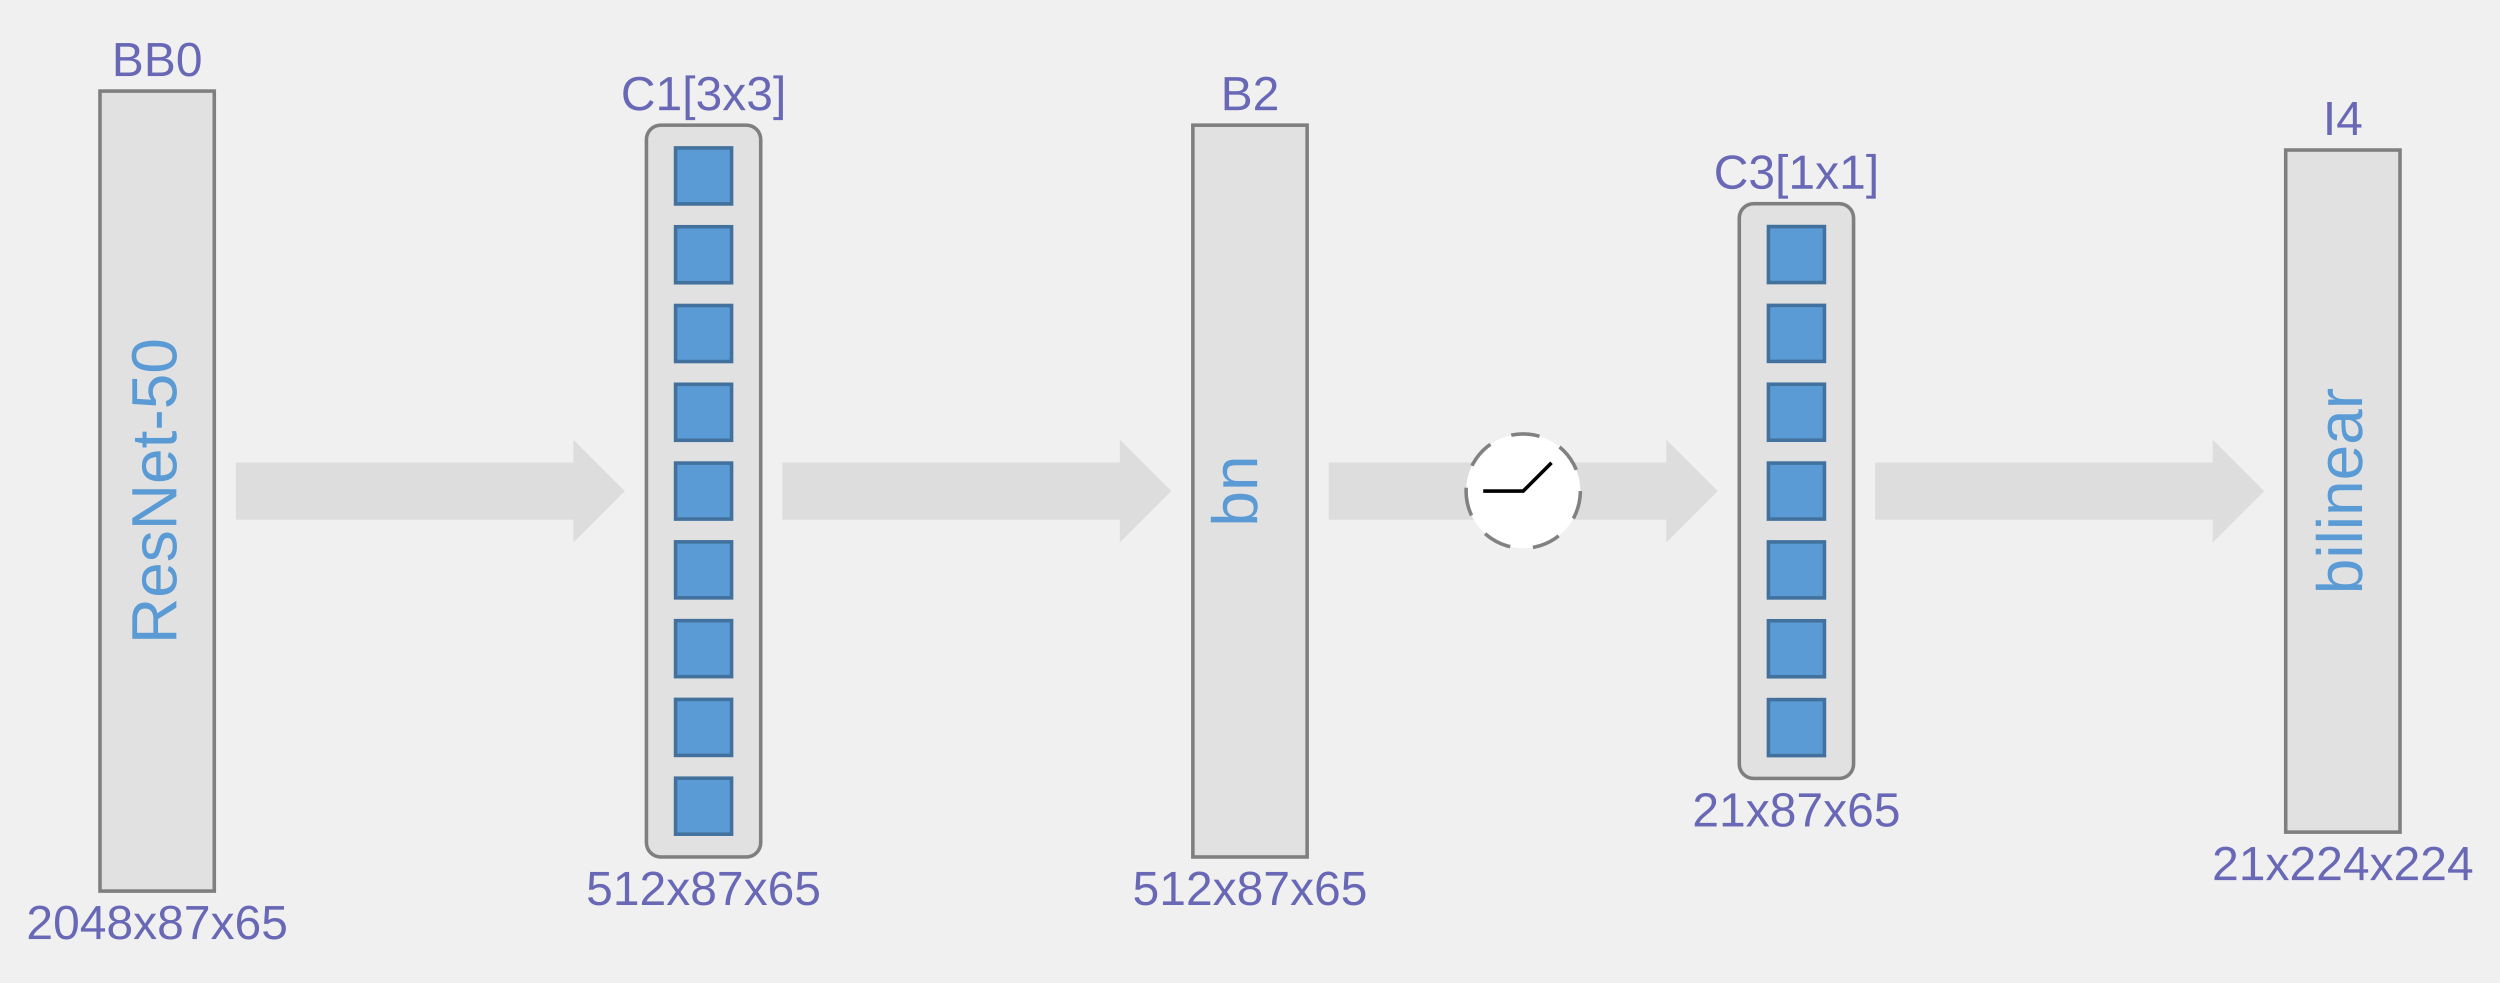
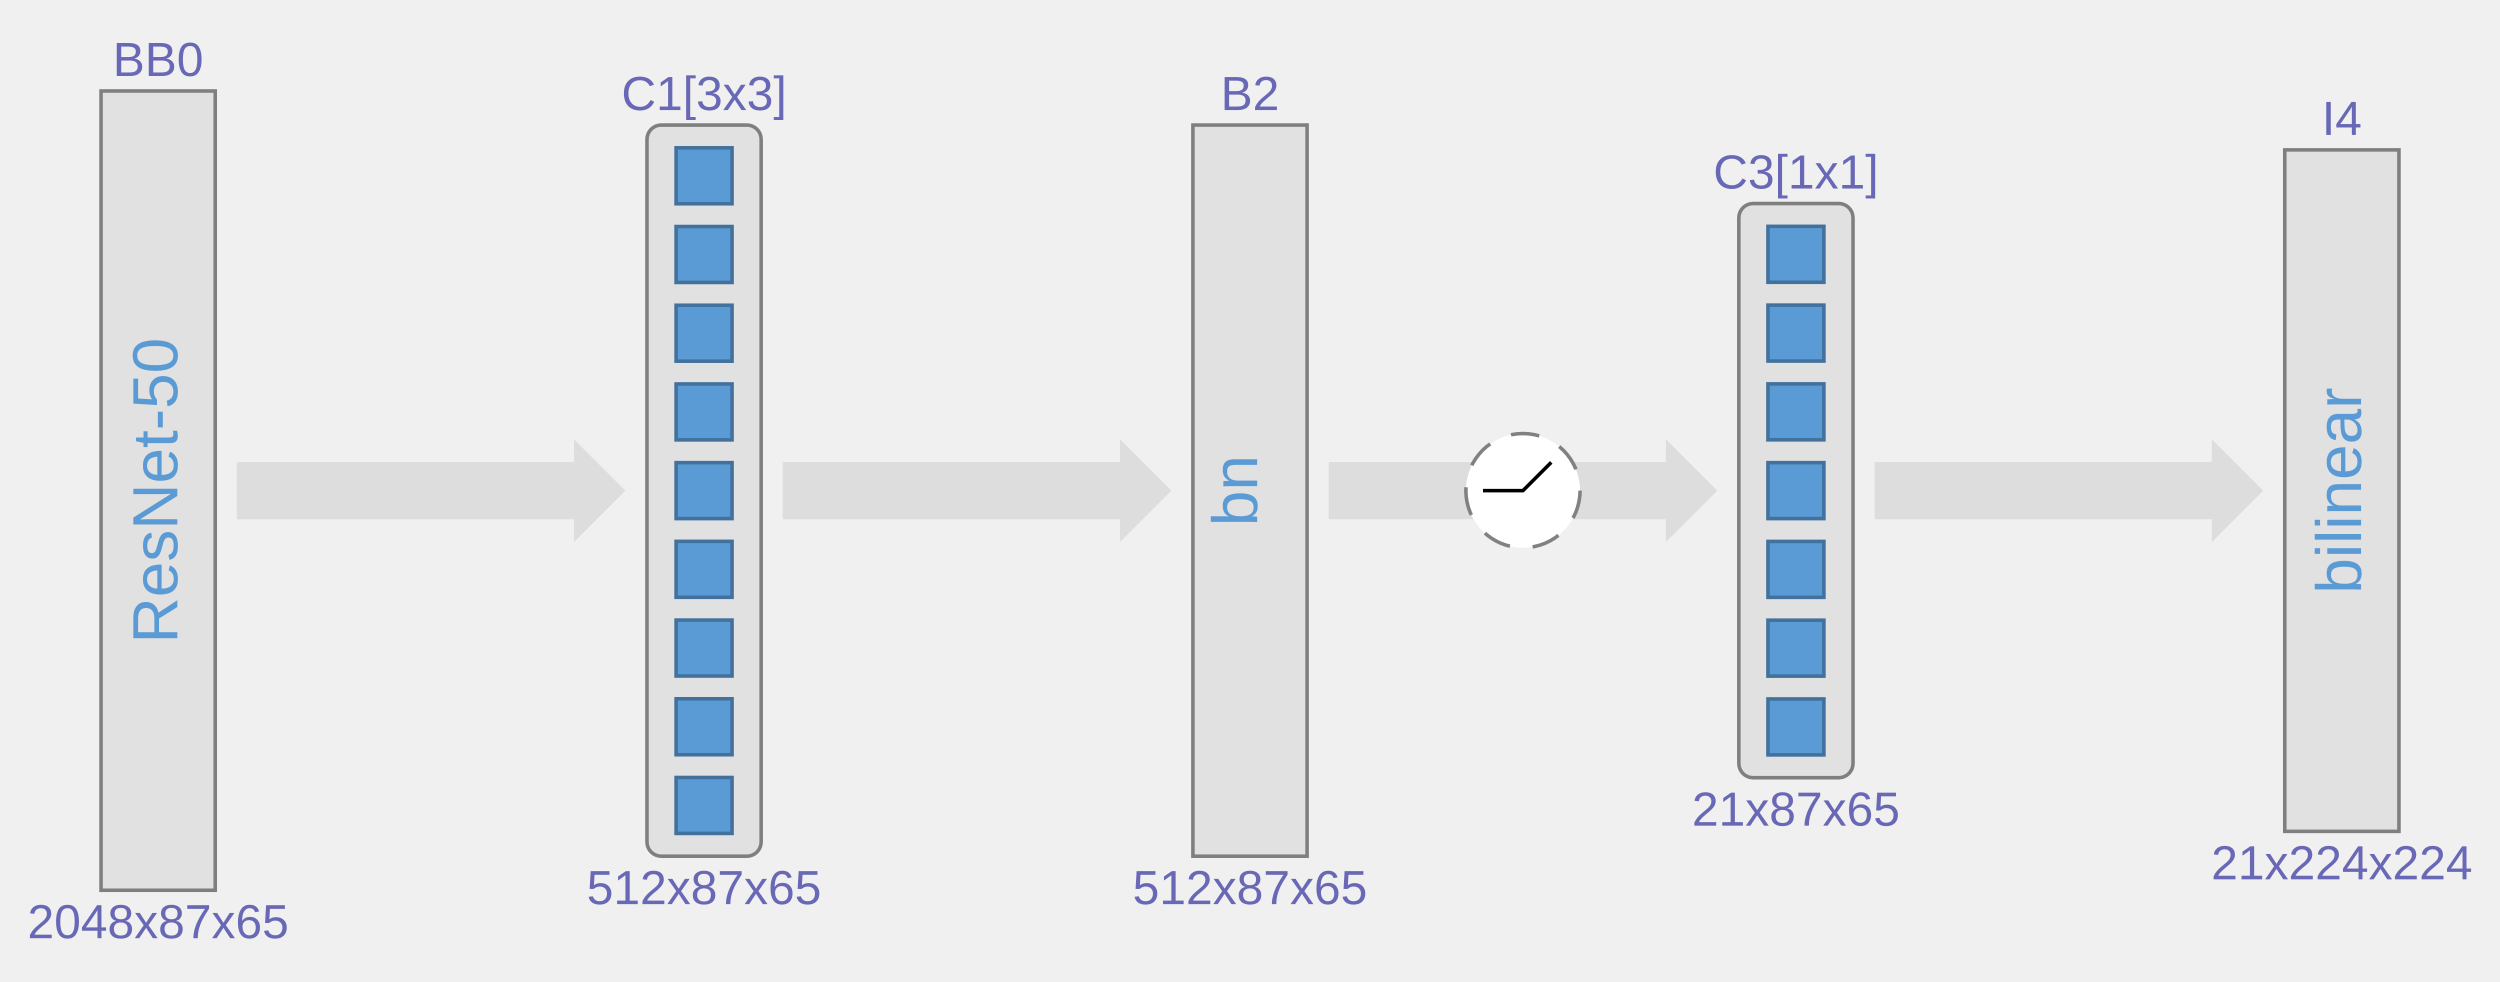
- <svg xmlns="http://www.w3.org/2000/svg" width="700" height="275" viewBox="0 0 700 275">
+ <svg xmlns="http://www.w3.org/2000/svg" width="800" height="314" viewBox="0 0 700 275">
  <defs>
</defs>
  <rect x="28.0" y="25.5" width="32.0" height="224.0" fill="#e1e1e1" stroke="#7f7f7f" />
  <text x="49.376" y="137.5" font-size="17.92" transform="rotate(-90, 49.376, 137.5)" fill="#5b9bd5" font-family="arial" text-anchor="middle">ResNet-50</text>
  <text x="44.0" y="21.3" font-size="13.44" fill="#6868b6" text-anchor="middle" font-family="arial">BB0</text>
  <text x="44.0" y="262.94" font-size="13.44" fill="#6868b6" text-anchor="middle" font-family="arial">2048x87x65</text>
  <rect x="181.0" y="35.046" width="32.0" height="204.908" fill="#e1e1e1" stroke="#7f7f7f" rx="4" ry="4" />
  <rect x="189.16" y="41.425" width="15.68" height="15.68" fill="#5b9bd5" stroke="#41719c" />
  <rect x="189.16" y="63.484" width="15.68" height="15.68" fill="#5b9bd5" stroke="#41719c" />
  <rect x="189.16" y="85.542" width="15.68" height="15.68" fill="#5b9bd5" stroke="#41719c" />
  <rect x="189.16" y="107.601" width="15.68" height="15.68" fill="#5b9bd5" stroke="#41719c" />
  <rect x="189.16" y="129.66" width="15.68" height="15.68" fill="#5b9bd5" stroke="#41719c" />
  <rect x="189.16" y="151.719" width="15.68" height="15.68" fill="#5b9bd5" stroke="#41719c" />
  <rect x="189.16" y="173.778" width="15.68" height="15.68" fill="#5b9bd5" stroke="#41719c" />
  <rect x="189.16" y="195.836" width="15.68" height="15.68" fill="#5b9bd5" stroke="#41719c" />
  <rect x="189.16" y="217.895" width="15.68" height="15.68" fill="#5b9bd5" stroke="#41719c" />
  <text x="197.0" y="30.846" font-size="13.44" fill="#6868b6" text-anchor="middle" font-family="arial">C1[3x3]</text>
  <text x="197.0" y="253.394" font-size="13.44" fill="#6868b6" text-anchor="middle" font-family="arial">512x87x65</text>
  <path d="M66.05,129.5L160.55,129.5L160.55,123.1L174.95,137.5L160.55,151.9L160.55,145.5L66.05,145.5Z" fill="#ddd" stroke="none" />
  <rect x="334.0" y="35.046" width="32.0" height="204.908" fill="#e1e1e1" stroke="#7f7f7f" />
  <text x="352.0" y="137.5" font-size="17.92" transform="rotate(-90, 352.0, 137.5)" fill="#5b9bd5" font-family="arial" text-anchor="middle">bn</text>
  <text x="350.0" y="30.846" font-size="13.44" fill="#6868b6" text-anchor="middle" font-family="arial">B2</text>
  <text x="350.0" y="253.394" font-size="13.44" fill="#6868b6" text-anchor="middle" font-family="arial">512x87x65</text>
  <path d="M219.05,129.5L313.55,129.5L313.55,123.1L327.95,137.5L313.55,151.9L313.55,145.5L219.05,145.5Z" fill="#ddd" stroke="none" />
  <rect x="487.0" y="57.038" width="32.0" height="160.923" fill="#e1e1e1" stroke="#7f7f7f" rx="4" ry="4" />
  <rect x="495.16" y="63.434" width="15.68" height="15.68" fill="#5b9bd5" stroke="#41719c" />
  <rect x="495.16" y="85.509" width="15.68" height="15.68" fill="#5b9bd5" stroke="#41719c" />
  <rect x="495.16" y="107.585" width="15.68" height="15.68" fill="#5b9bd5" stroke="#41719c" />
  <rect x="495.16" y="129.66" width="15.68" height="15.68" fill="#5b9bd5" stroke="#41719c" />
  <rect x="495.16" y="151.735" width="15.68" height="15.68" fill="#5b9bd5" stroke="#41719c" />
  <rect x="495.16" y="173.811" width="15.68" height="15.68" fill="#5b9bd5" stroke="#41719c" />
  <rect x="495.16" y="195.886" width="15.68" height="15.68" fill="#5b9bd5" stroke="#41719c" />
  <text x="503.0" y="52.838" font-size="13.44" fill="#6868b6" text-anchor="middle" font-family="arial">C3[1x1]</text>
  <text x="503.0" y="231.402" font-size="13.44" fill="#6868b6" text-anchor="middle" font-family="arial">21x87x65</text>
  <path d="M372.05,129.5L466.55,129.5L466.55,123.1L480.95,137.5L466.55,151.9L466.55,145.5L372.05,145.5Z" fill="#ddd" stroke="none" />
  <circle cx="426.5" cy="137.5" r="16.0" fill="#fff" stroke="#818181" stroke-dasharray="8.0 6.4" />
  <path d="M415.3,137.5H426.5L434.42,129.58" stroke="#000" strokewidth="1" fill="none" />
  <rect x="640.0" y="42.006" width="32.0" height="190.987" fill="#e1e1e1" stroke="#7f7f7f" />
  <text x="661.376" y="137.5" font-size="17.92" transform="rotate(-90, 661.376, 137.5)" fill="#5b9bd5" font-family="arial" text-anchor="middle">bilinear</text>
  <text x="656.0" y="37.806" font-size="13.44" fill="#6868b6" text-anchor="middle" font-family="arial">I4</text>
  <text x="656.0" y="246.434" font-size="13.44" fill="#6868b6" text-anchor="middle" font-family="arial">21x224x224</text>
  <path d="M525.05,129.5L619.55,129.5L619.55,123.1L633.95,137.5L619.55,151.9L619.55,145.5L525.05,145.5Z" fill="#ddd" stroke="none" />
</svg>
